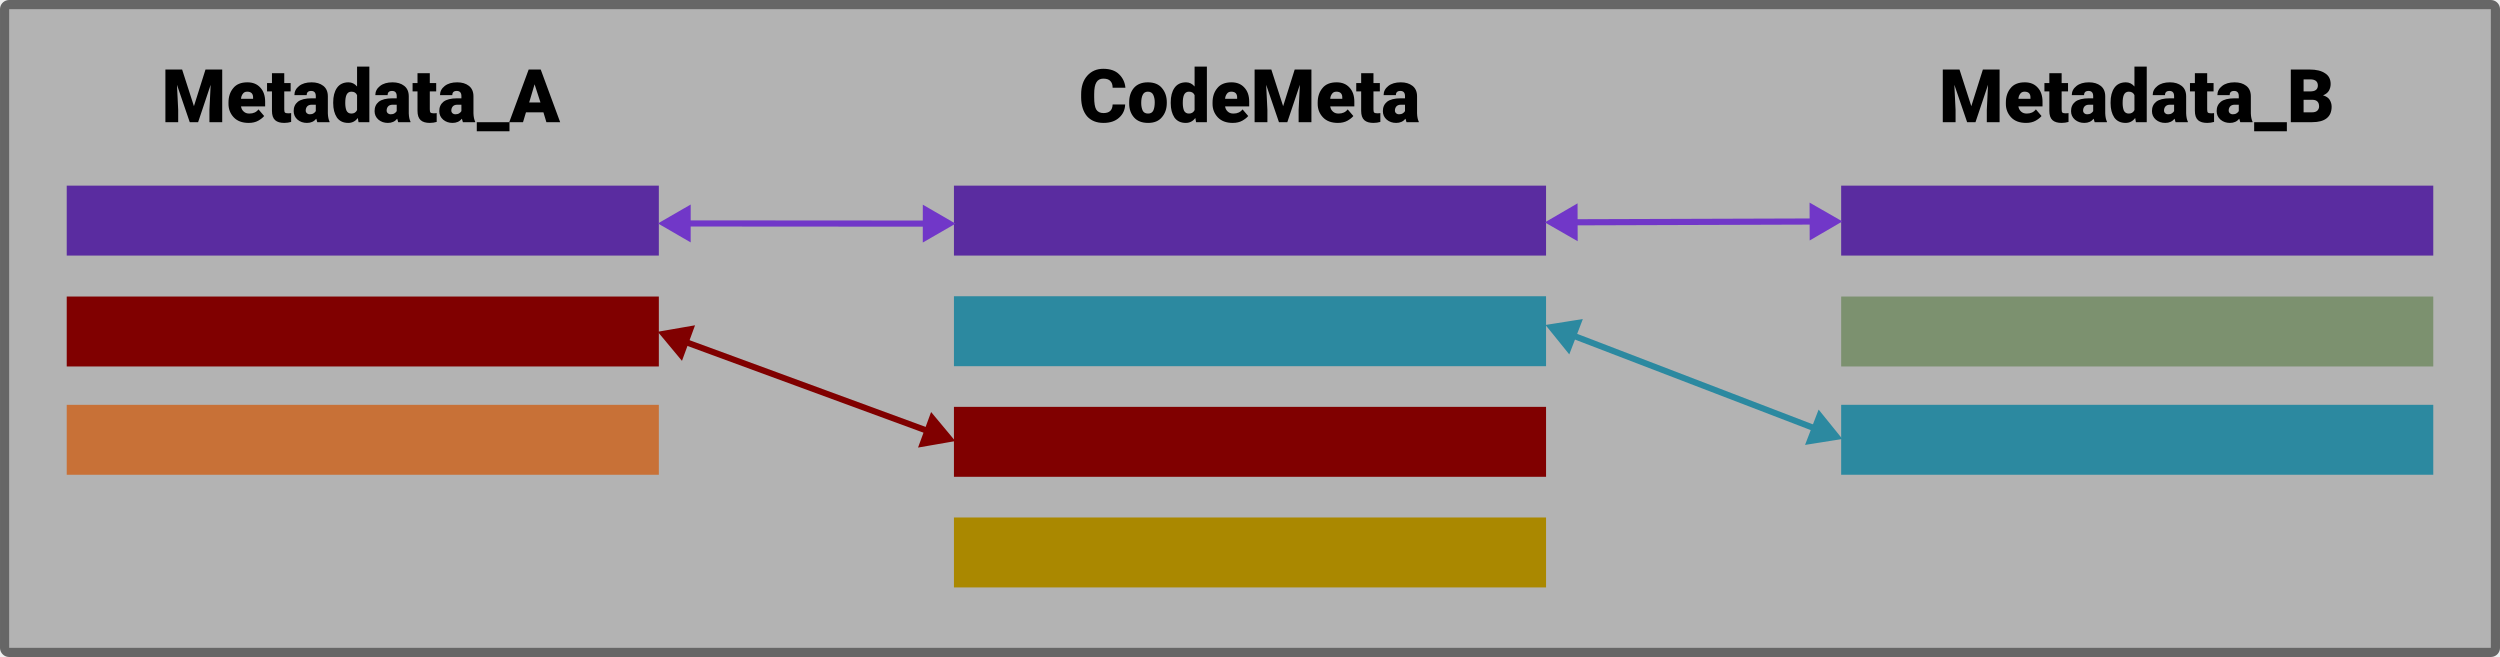
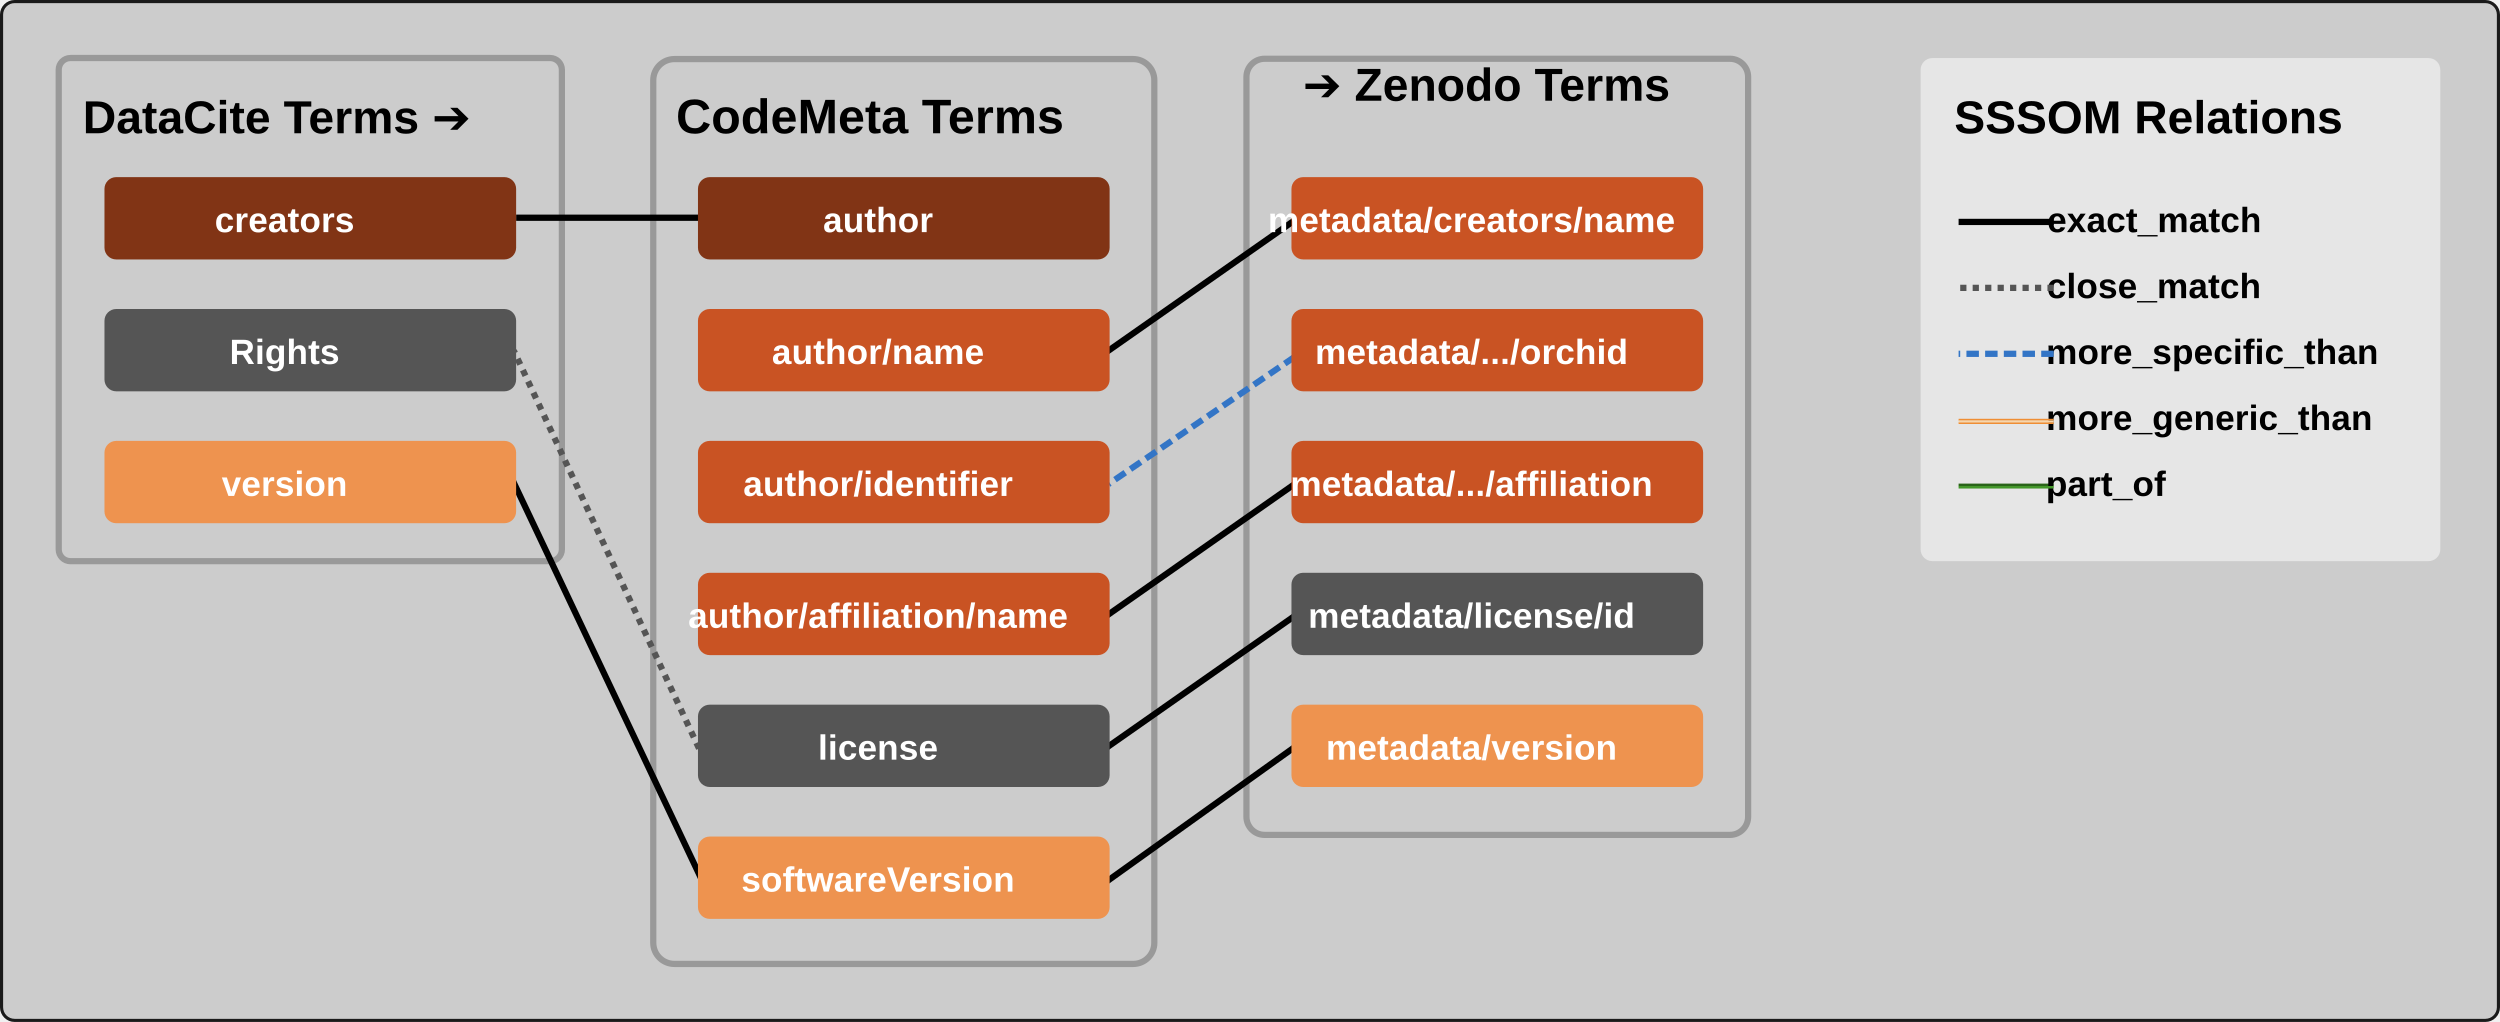
- <svg xmlns="http://www.w3.org/2000/svg" width="600.267" height="157.743" viewBox="0 0 158.821 41.736" version="1.1" id="svg1">
+ <svg xmlns="http://www.w3.org/2000/svg" width="225.89mm" height="92.34mm" viewBox="0 0 225.89 92.34" version="1.1" id="svg1" xml:space="preserve">
  <defs id="defs1">
-     <marker style="overflow:visible" id="marker19" refX="0" refY="0" orient="auto-start-reverse" markerWidth="1" markerHeight="1" viewBox="0 0 1 1" preserveAspectRatio="xMidYMid">
-       <path transform="scale(0.5)" style="fill:context-stroke;fill-rule:evenodd;stroke:context-stroke;stroke-width:1pt" d="M 5.77,0 -2.88,5 V -5 Z" id="path19" />
-     </marker>
-     <marker style="overflow:visible" id="Triangle" refX="0" refY="0" orient="auto-start-reverse" markerWidth="1" markerHeight="1" viewBox="0 0 1 1" preserveAspectRatio="xMidYMid">
-       <path transform="scale(0.5)" style="fill:context-stroke;fill-rule:evenodd;stroke:context-stroke;stroke-width:1pt" d="M 5.77,0 -2.88,5 V -5 Z" id="path135" />
-     </marker>
+     <rect x="375.979" y="369.164" width="110.181" height="180.606" id="rect5" />
  </defs>
-   <g id="layer1" transform="translate(-5.007972,-116.6919)">
-     <rect style="fill:#b3b3b3;stroke:#666666;stroke-width:1.163;stroke-linecap:round;stroke-linejoin:round;stroke-miterlimit:19.3;stroke-dasharray:none;paint-order:stroke markers fill" id="rect19" width="157.657" height="40.573" x="5.59" y="117.274" />
-     <text xml:space="preserve" style="font-weight:900;font-size:4.697px;line-height:1;font-family:Roboto;-inkscape-font-specification:'Roboto Heavy';letter-spacing:0px;word-spacing:0px;fill:#000000;stroke-width:0.266;stroke-linecap:round;stroke-linejoin:round;stroke-miterlimit:19.3;paint-order:stroke markers fill" x="15.267" y="124.454" id="text2">
-       <tspan id="tspan2" style="stroke-width:0.266" x="15.267" y="124.454">Metadata_A</tspan>
+   <g id="layer1" transform="translate(-92.49062,-48.211)">
+     <rect style="fill:#cccccc;fill-opacity:1;stroke:#1a1a1a;stroke-width:0.282;stroke-linejoin:round;stroke-miterlimit:19.3;stroke-dasharray:none;stroke-dashoffset:0;stroke-opacity:1;paint-order:markers fill stroke" id="rect63" width="225.608" height="92.058" x="92.631" y="48.352" ry="1.185" />
+     <rect style="fill:none;stroke:#999999;stroke-width:0.563;stroke-linejoin:round;stroke-miterlimit:19.3;stroke-dasharray:none;paint-order:markers fill stroke" id="rect1" width="45.464" height="45.464" x="97.796" y="53.453" ry="1.063" />
+     <rect style="fill:none;stroke:#999999;stroke-width:0.563;stroke-linejoin:round;stroke-miterlimit:19.3;stroke-dasharray:none;paint-order:markers fill stroke" id="rect2" width="45.273" height="81.76" x="151.517" y="53.548" ry="1.911" />
+     <rect style="fill:none;stroke:#999999;stroke-width:0.563;stroke-linejoin:round;stroke-miterlimit:19.3;stroke-dasharray:none;paint-order:markers fill stroke" id="rect3" width="45.329" height="70.127" x="205.115" y="53.521" ry="1.639" />
+     <path style="fill:none;fill-opacity:1;stroke:#000000;stroke-width:0.563;stroke-linejoin:round;stroke-miterlimit:19.3;stroke-dasharray:none;stroke-dashoffset:0;stroke-opacity:1;paint-order:markers fill stroke" d="M 139.126,67.886 H 155.596" id="path56" />
+     <path style="fill:none;fill-opacity:1;stroke:#555555;stroke-width:0.563;stroke-linejoin:round;stroke-miterlimit:19.3;stroke-dasharray:0.563, 0.563;stroke-dashoffset:0;stroke-opacity:1;paint-order:markers fill stroke" d="M 155.654,115.846 138.916,79.89" id="path57" />
+     <path style="fill:none;fill-opacity:1;stroke:#000000;stroke-width:0.563;stroke-linejoin:round;stroke-miterlimit:19.3;stroke-dasharray:none;stroke-dashoffset:0;stroke-opacity:1;paint-order:markers fill stroke" d="m 192.363,115.846 17.447,-12.221" id="path58" />
+     <path style="fill:none;fill-opacity:1;stroke:#000000;stroke-width:0.563;stroke-linejoin:round;stroke-miterlimit:19.3;stroke-dasharray:none;stroke-dashoffset:0;stroke-opacity:1;paint-order:markers fill stroke" d="m 192.496,127.851 17.092,-12.221" id="path59" />
+     <path style="fill:none;fill-opacity:1;stroke:#000000;stroke-width:0.563;stroke-linejoin:round;stroke-miterlimit:19.3;stroke-dasharray:none;stroke-dashoffset:0;stroke-opacity:1;paint-order:markers fill stroke" d="M 156.009,127.94 138.739,91.453" id="path60" />
+     <path style="fill:none;fill-opacity:1;stroke:#3375c6;stroke-width:0.563;stroke-linejoin:round;stroke-miterlimit:19.3;stroke-dasharray:1.126, 0.563;stroke-dashoffset:0;stroke-opacity:1;paint-order:markers fill stroke" d="M 209.503,80.431 192.647,91.953" id="path61" />
+     <path style="fill:none;fill-opacity:1;stroke:#000000;stroke-width:0.563;stroke-linejoin:round;stroke-miterlimit:19.3;stroke-dasharray:none;stroke-dashoffset:0;stroke-opacity:1;paint-order:markers fill stroke" d="M 192.363,80.095 209.81,67.874" id="path62" />
+     <path style="fill:none;fill-opacity:1;stroke:#000000;stroke-width:0.563;stroke-linejoin:round;stroke-miterlimit:19.3;stroke-dasharray:none;stroke-dashoffset:0;stroke-opacity:1;paint-order:markers fill stroke" d="M 192.363,103.929 209.81,91.707" id="path63" />
+     <rect style="fill:#813415;fill-opacity:1;stroke:none;stroke-width:0.563;stroke-linejoin:round;stroke-miterlimit:19.3;stroke-dasharray:none;paint-order:markers fill stroke" id="rect4" width="37.196" height="7.439" x="101.93" y="64.215" ry="1.063" />
+     <text xml:space="preserve" style="font-style:normal;font-variant:normal;font-weight:bold;font-stretch:normal;font-size:4.164px;line-height:1;font-family:Arial;-inkscape-font-specification:'Arial Bold';text-align:center;letter-spacing:0.011px;word-spacing:0px;text-anchor:middle;fill:#000000;fill-opacity:1;stroke:none;stroke-width:0.082;stroke-linejoin:round;stroke-miterlimit:19.3;stroke-dasharray:none;paint-order:markers fill stroke" x="120.403" y="60.25" id="text5">
+       <tspan id="tspan5" style="font-style:normal;font-variant:normal;font-weight:bold;font-stretch:normal;font-family:Arial;-inkscape-font-specification:'Arial Bold';fill:#000000;stroke-width:0.082" x="120.409" y="60.25">DataCite Terms ➔</tspan>
    </text>
-     <text xml:space="preserve" style="font-weight:900;font-size:4.697px;line-height:1;font-family:Roboto;-inkscape-font-specification:'Roboto Heavy';letter-spacing:0px;word-spacing:0px;fill:#000000;stroke-width:0.266;stroke-linecap:round;stroke-linejoin:round;stroke-miterlimit:19.3;paint-order:stroke markers fill" x="73.536" y="124.454" id="text3">
-       <tspan id="tspan3" style="stroke-width:0.266" x="73.536" y="124.454">CodeMeta</tspan>
+     <text xml:space="preserve" style="font-style:normal;font-variant:normal;font-weight:bold;font-stretch:normal;font-size:4.37px;line-height:1;font-family:Arial;-inkscape-font-specification:'Arial Bold';text-align:center;letter-spacing:0.011px;word-spacing:0px;text-anchor:middle;fill:#000000;fill-opacity:1;stroke:none;stroke-width:0.082;stroke-linejoin:round;stroke-miterlimit:19.3;stroke-dasharray:none;paint-order:markers fill stroke" x="174.15" y="60.25" id="text9">
+       <tspan id="tspan9" style="font-style:normal;font-variant:normal;font-weight:bold;font-stretch:normal;font-size:4.37px;font-family:Arial;-inkscape-font-specification:'Arial Bold';fill:#000000;stroke-width:0.082" x="174.156" y="60.25">CodeMeta Terms</tspan>
    </text>
-     <text xml:space="preserve" style="font-weight:900;font-size:4.697px;line-height:1;font-family:Roboto;-inkscape-font-specification:'Roboto Heavy';letter-spacing:0px;word-spacing:0px;fill:#000000;stroke-width:0.266;stroke-linecap:round;stroke-linejoin:round;stroke-miterlimit:19.3;paint-order:stroke markers fill" x="128.181" y="124.454" id="text4">
-       <tspan id="tspan4" style="stroke-width:0.266" x="128.181" y="124.454">Metadata_B</tspan>
+     <text xml:space="preserve" style="font-style:normal;font-variant:normal;font-weight:bold;font-stretch:normal;font-size:4.164px;line-height:1;font-family:Arial;-inkscape-font-specification:'Arial Bold';text-align:center;letter-spacing:0.011px;word-spacing:0px;text-anchor:middle;fill:#000000;fill-opacity:1;stroke:none;stroke-width:0.082;stroke-linejoin:round;stroke-miterlimit:19.3;stroke-dasharray:none;paint-order:markers fill stroke" x="229.705" y="60.25" id="text10">
+       <tspan id="tspan10" style="font-style:normal;font-variant:normal;font-weight:bold;font-stretch:normal;font-family:Arial;-inkscape-font-specification:'Arial Bold';fill:#000000;stroke-width:0.082" x="229.71" y="60.25" rotate="180 0" dx="0 -3.58" dy="-2.94 2.94">➔ Zenodo Terms</tspan>
    </text>
-     <rect style="fill:#5a2ca0;stroke-width:0.207;stroke-linecap:round;stroke-linejoin:round;stroke-miterlimit:19.3;paint-order:stroke markers fill" id="rect4" width="37.616" height="4.443" x="9.247" y="128.485" />
-     <rect style="fill:#aa8800;stroke-width:0.21;stroke-linecap:round;stroke-linejoin:round;stroke-miterlimit:19.3;stroke-dasharray:none;paint-order:stroke markers fill" id="rect6" width="37.616" height="4.443" x="65.61" y="149.567" />
-     <rect style="fill:#5a2ca0;stroke-width:0.21;stroke-linecap:round;stroke-linejoin:round;stroke-miterlimit:19.3;stroke-dasharray:none;paint-order:stroke markers fill" id="rect8" width="37.616" height="4.443" x="65.61" y="128.485" />
-     <rect style="fill:#800000;stroke-width:0.21;stroke-linecap:round;stroke-linejoin:round;stroke-miterlimit:19.3;stroke-dasharray:none;paint-order:stroke markers fill" id="rect9" width="37.616" height="4.443" x="65.61" y="142.539" />
-     <rect style="fill:#2c89a0;stroke-width:0.21;stroke-linecap:round;stroke-linejoin:round;stroke-miterlimit:19.3;stroke-dasharray:none;paint-order:stroke markers fill" id="rect10" width="37.616" height="4.443" x="65.61" y="135.512" />
-     <rect style="fill:#5a2ca0;stroke-width:0.207;stroke-linecap:round;stroke-linejoin:round;stroke-miterlimit:19.3;paint-order:stroke markers fill" id="rect12" width="37.616" height="4.443" x="121.974" y="128.485" />
-     <path style="fill:#800080;stroke:#7137c8;stroke-width:0.391;stroke-linecap:round;stroke-linejoin:round;stroke-miterlimit:19.3;stroke-dasharray:none;marker-start:url(#Triangle);marker-end:url(#marker19);paint-order:stroke markers fill" d="m 104.538,130.815 16.126,-0.052" id="path15" />
-     <path style="fill:#800080;stroke:#7137c8;stroke-width:0.391;stroke-linecap:round;stroke-linejoin:round;stroke-miterlimit:19.3;stroke-dasharray:none;marker-start:url(#Triangle);marker-end:url(#marker19);paint-order:stroke markers fill" d="m 48.193,130.887 16.132,0.011" id="path18" />
-     <rect style="fill:#2c89a0;stroke-width:0.207;stroke-linecap:round;stroke-linejoin:round;stroke-miterlimit:19.3;paint-order:stroke markers fill" id="rect20" width="37.616" height="4.443" x="121.974" y="-146.852" transform="scale(1,-1)" />
-     <rect style="fill:#800000;stroke-width:0.207;stroke-linecap:round;stroke-linejoin:round;stroke-miterlimit:19.3;paint-order:stroke markers fill" id="rect21" width="37.616" height="4.443" x="9.247" y="135.53" />
-     <path style="fill:#00ff00;stroke:#800000;stroke-width:0.391;stroke-linecap:round;stroke-linejoin:round;stroke-miterlimit:19.3;stroke-dasharray:none;marker-start:url(#Triangle);marker-end:url(#marker19);paint-order:stroke markers fill" d="m 48.097,138.247 16.298,5.988" id="path21" />
-     <path style="fill:#2c89a0;stroke:#2c89a0;stroke-width:0.391;stroke-linecap:round;stroke-linejoin:round;stroke-miterlimit:19.3;stroke-dasharray:none;stroke-opacity:1;marker-start:url(#Triangle);marker-end:url(#marker19);paint-order:stroke markers fill" d="m 104.486,137.834 16.272,6.248" id="path22" />
-     <rect style="fill:#c87137;stroke-width:0.207;stroke-linecap:round;stroke-linejoin:round;stroke-miterlimit:19.3;paint-order:stroke markers fill" id="rect1" width="37.616" height="4.443" x="9.247" y="142.41" />
-     <rect style="fill:#7c916f;stroke-width:0.207;stroke-linecap:round;stroke-linejoin:round;stroke-miterlimit:19.3;paint-order:stroke markers fill" id="rect2" width="37.616" height="4.443" x="121.974" y="-139.973" transform="scale(1,-1)" />
+     <rect style="fill:#e6e6e6;stroke:none;stroke-width:0.5;stroke-linejoin:round;stroke-miterlimit:19.3;stroke-dasharray:none;paint-order:markers fill stroke" id="rect16" width="46.957" height="45.455" x="266.029" y="53.458" ry="1.063" />
+     <path style="fill:none;fill-opacity:1;stroke:#2a6419;stroke-width:0.231;stroke-linejoin:round;stroke-miterlimit:19.3;stroke-dasharray:none;stroke-opacity:1;paint-order:markers fill stroke" d="m 278.052,92.021 h -8.59" id="path54" />
+     <text xml:space="preserve" style="font-style:normal;font-variant:normal;font-weight:bold;font-stretch:normal;font-size:4.164px;line-height:1;font-family:Arial;-inkscape-font-specification:'Arial Bold';text-align:center;letter-spacing:0.011px;word-spacing:0px;text-anchor:middle;fill:#000000;fill-opacity:1;stroke:none;stroke-width:0.082;stroke-linejoin:round;stroke-miterlimit:19.3;stroke-dasharray:none;paint-order:markers fill stroke" x="289.527" y="60.25" id="text16">
+       <tspan id="tspan16" style="font-style:normal;font-variant:normal;font-weight:bold;font-stretch:normal;font-family:Arial;-inkscape-font-specification:'Arial Bold';fill:#000000;stroke-width:0.082" x="289.533" y="60.25">SSSOM Relations</tspan>
+     </text>
+     <rect style="fill:#555555;fill-opacity:1;stroke:none;stroke-width:0.563;stroke-linejoin:round;stroke-miterlimit:19.3;stroke-dasharray:none;paint-order:markers fill stroke" id="rect17" width="37.196" height="7.439" x="101.93" y="76.131" ry="1.063" />
+     <rect style="fill:#ee934f;fill-opacity:1;stroke:none;stroke-width:0.563;stroke-linejoin:round;stroke-miterlimit:19.3;stroke-dasharray:none;paint-order:markers fill stroke" id="rect18" width="37.196" height="7.439" x="101.93" y="88.048" ry="1.063" />
+     <rect style="fill:#c95323;fill-opacity:1;stroke:none;stroke-width:0.563;stroke-linejoin:round;stroke-miterlimit:19.3;stroke-dasharray:none;paint-order:markers fill stroke" id="rect19" width="37.196" height="7.439" x="155.556" y="88.048" ry="1.063" />
+     <rect style="fill:#c95323;fill-opacity:1;stroke:none;stroke-width:0.563;stroke-linejoin:round;stroke-miterlimit:19.3;stroke-dasharray:none;paint-order:markers fill stroke" id="rect20" width="37.196" height="7.439" x="155.556" y="76.131" ry="1.063" />
+     <rect style="fill:#813415;fill-opacity:1;stroke:none;stroke-width:0.563;stroke-linejoin:round;stroke-miterlimit:19.3;stroke-dasharray:none;paint-order:markers fill stroke" id="rect21" width="37.196" height="7.439" x="155.556" y="64.215" ry="1.063" />
+     <rect style="fill:#c95323;fill-opacity:1;stroke:none;stroke-width:0.563;stroke-linejoin:round;stroke-miterlimit:19.3;stroke-dasharray:none;paint-order:markers fill stroke" id="rect22" width="37.196" height="7.439" x="155.556" y="99.965" ry="1.063" />
+     <rect style="fill:#555555;fill-opacity:1;stroke:none;stroke-width:0.563;stroke-linejoin:round;stroke-miterlimit:19.3;stroke-dasharray:none;paint-order:markers fill stroke" id="rect23" width="37.196" height="7.439" x="155.556" y="111.882" ry="1.063" />
+     <rect style="fill:#ee934f;fill-opacity:1;stroke:none;stroke-width:0.563;stroke-linejoin:round;stroke-miterlimit:19.3;stroke-dasharray:none;paint-order:markers fill stroke" id="rect24" width="37.196" height="7.439" x="155.556" y="123.799" ry="1.063" />
+     <rect style="fill:#ee934f;fill-opacity:1;stroke:none;stroke-width:0.563;stroke-linejoin:round;stroke-miterlimit:19.3;stroke-dasharray:none;paint-order:markers fill stroke" id="rect25" width="37.196" height="7.439" x="209.182" y="111.882" ry="1.063" />
+     <rect style="fill:#555555;fill-opacity:1;stroke:none;stroke-width:0.563;stroke-linejoin:round;stroke-miterlimit:19.3;stroke-dasharray:none;paint-order:markers fill stroke" id="rect26" width="37.196" height="7.439" x="209.182" y="99.965" ry="1.063" />
+     <rect style="fill:#c95323;fill-opacity:1;stroke:none;stroke-width:0.563;stroke-linejoin:round;stroke-miterlimit:19.3;stroke-dasharray:none;paint-order:markers fill stroke" id="rect27" width="37.196" height="7.439" x="209.182" y="88.048" ry="1.063" />
+     <rect style="fill:#c95323;fill-opacity:1;stroke:none;stroke-width:0.563;stroke-linejoin:round;stroke-miterlimit:19.3;stroke-dasharray:none;paint-order:markers fill stroke" id="rect28" width="37.196" height="7.439" x="209.182" y="76.131" ry="1.063" />
+     <rect style="fill:#c95323;fill-opacity:1;stroke:none;stroke-width:0.563;stroke-linejoin:round;stroke-miterlimit:19.3;stroke-dasharray:none;paint-order:markers fill stroke" id="rect29" width="37.196" height="7.439" x="209.182" y="64.215" ry="1.063" />
+     <text xml:space="preserve" style="font-style:normal;font-variant:normal;font-weight:bold;font-stretch:normal;font-size:3.178px;line-height:1;font-family:Arial;-inkscape-font-specification:'Arial Bold';text-align:center;letter-spacing:0.011px;word-spacing:0px;text-anchor:middle;fill:#ffffff;fill-opacity:1;stroke:none;stroke-width:0.082;stroke-linejoin:round;stroke-miterlimit:19.3;stroke-dasharray:none;paint-order:markers fill stroke" x="120.426" y="69.187" id="text29">
+       <tspan id="tspan29" style="font-style:normal;font-variant:normal;font-weight:bold;font-stretch:normal;font-size:3.178px;font-family:Arial;-inkscape-font-specification:'Arial Bold';fill:#ffffff;stroke-width:0.082" x="120.431" y="69.187">creators</tspan>
+     </text>
+     <text xml:space="preserve" style="font-style:normal;font-variant:normal;font-weight:bold;font-stretch:normal;font-size:3.178px;line-height:1;font-family:Arial;-inkscape-font-specification:'Arial Bold';text-align:center;letter-spacing:0.011px;word-spacing:0px;text-anchor:middle;fill:#ffffff;fill-opacity:1;stroke:none;stroke-width:0.082;stroke-linejoin:round;stroke-miterlimit:19.3;stroke-dasharray:none;paint-order:markers fill stroke" x="120.426" y="81.104" id="text30">
+       <tspan id="tspan30" style="font-style:normal;font-variant:normal;font-weight:bold;font-stretch:normal;font-size:3.178px;font-family:Arial;-inkscape-font-specification:'Arial Bold';fill:#ffffff;stroke-width:0.082" x="120.431" y="81.104">Rights</tspan>
+     </text>
+     <text xml:space="preserve" style="font-style:normal;font-variant:normal;font-weight:bold;font-stretch:normal;font-size:3.178px;line-height:1;font-family:Arial;-inkscape-font-specification:'Arial Bold';text-align:center;letter-spacing:0.011px;word-spacing:0px;text-anchor:middle;fill:#ffffff;fill-opacity:1;stroke:none;stroke-width:0.082;stroke-linejoin:round;stroke-miterlimit:19.3;stroke-dasharray:none;paint-order:markers fill stroke" x="120.426" y="93.021" id="text31">
+       <tspan id="tspan31" style="font-style:normal;font-variant:normal;font-weight:bold;font-stretch:normal;font-size:3.178px;font-family:Arial;-inkscape-font-specification:'Arial Bold';fill:#ffffff;stroke-width:0.082" x="120.431" y="93.021">version</tspan>
+     </text>
+     <text xml:space="preserve" style="font-style:normal;font-variant:normal;font-weight:bold;font-stretch:normal;font-size:3.178px;line-height:1;font-family:Arial;-inkscape-font-specification:'Arial Bold';text-align:center;letter-spacing:0.011px;word-spacing:0px;text-anchor:middle;fill:#ffffff;fill-opacity:1;stroke:none;stroke-width:0.082;stroke-linejoin:round;stroke-miterlimit:19.3;stroke-dasharray:none;paint-order:markers fill stroke" x="174.052" y="69.187" id="text32">
+       <tspan id="tspan32" style="font-style:normal;font-variant:normal;font-weight:bold;font-stretch:normal;font-size:3.178px;font-family:Arial;-inkscape-font-specification:'Arial Bold';fill:#ffffff;stroke-width:0.082" x="174.057" y="69.187">author</tspan>
+     </text>
+     <text xml:space="preserve" style="font-style:normal;font-variant:normal;font-weight:bold;font-stretch:normal;font-size:3.178px;line-height:1;font-family:Arial;-inkscape-font-specification:'Arial Bold';text-align:center;letter-spacing:0.011px;word-spacing:0px;text-anchor:middle;fill:#ffffff;fill-opacity:1;stroke:none;stroke-width:0.082;stroke-linejoin:round;stroke-miterlimit:19.3;stroke-dasharray:none;paint-order:markers fill stroke" x="174.052" y="81.104" id="text33">
+       <tspan id="tspan33" style="font-style:normal;font-variant:normal;font-weight:bold;font-stretch:normal;font-size:3.178px;font-family:Arial;-inkscape-font-specification:'Arial Bold';fill:#ffffff;stroke-width:0.082" x="174.057" y="81.104">author/name</tspan>
+     </text>
+     <text xml:space="preserve" style="font-style:normal;font-variant:normal;font-weight:bold;font-stretch:normal;font-size:3.178px;line-height:1;font-family:Arial;-inkscape-font-specification:'Arial Bold';text-align:center;letter-spacing:0.011px;word-spacing:0px;text-anchor:middle;fill:#ffffff;fill-opacity:1;stroke:none;stroke-width:0.082;stroke-linejoin:round;stroke-miterlimit:19.3;stroke-dasharray:none;paint-order:markers fill stroke" x="174.052" y="93.021" id="text34">
+       <tspan id="tspan34" style="font-style:normal;font-variant:normal;font-weight:bold;font-stretch:normal;font-size:3.178px;font-family:Arial;-inkscape-font-specification:'Arial Bold';fill:#ffffff;stroke-width:0.082" x="174.057" y="93.021">author/identifier</tspan>
+     </text>
+     <text xml:space="preserve" style="font-style:normal;font-variant:normal;font-weight:bold;font-stretch:normal;font-size:3.178px;line-height:1;font-family:Arial;-inkscape-font-specification:'Arial Bold';text-align:center;letter-spacing:0.011px;word-spacing:0px;text-anchor:middle;fill:#ffffff;fill-opacity:1;stroke:none;stroke-width:0.082;stroke-linejoin:round;stroke-miterlimit:19.3;stroke-dasharray:none;paint-order:markers fill stroke" x="174.052" y="104.938" id="text35">
+       <tspan id="tspan35" style="font-style:normal;font-variant:normal;font-weight:bold;font-stretch:normal;font-size:3.178px;font-family:Arial;-inkscape-font-specification:'Arial Bold';fill:#ffffff;stroke-width:0.082" x="174.057" y="104.938">author/affiliation/name</tspan>
+     </text>
+     <text xml:space="preserve" style="font-style:normal;font-variant:normal;font-weight:bold;font-stretch:normal;font-size:3.178px;line-height:1;font-family:Arial;-inkscape-font-specification:'Arial Bold';text-align:center;letter-spacing:0.011px;word-spacing:0px;text-anchor:middle;fill:#ffffff;fill-opacity:1;stroke:none;stroke-width:0.082;stroke-linejoin:round;stroke-miterlimit:19.3;stroke-dasharray:none;paint-order:markers fill stroke" x="174.052" y="116.855" id="text36">
+       <tspan id="tspan36" style="font-style:normal;font-variant:normal;font-weight:bold;font-stretch:normal;font-size:3.178px;font-family:Arial;-inkscape-font-specification:'Arial Bold';fill:#ffffff;stroke-width:0.082" x="174.057" y="116.855">license</tspan>
+     </text>
+     <text xml:space="preserve" style="font-style:normal;font-variant:normal;font-weight:bold;font-stretch:normal;font-size:3.178px;line-height:1;font-family:Arial;-inkscape-font-specification:'Arial Bold';text-align:center;letter-spacing:0.011px;word-spacing:0px;text-anchor:middle;fill:#ffffff;fill-opacity:1;stroke:none;stroke-width:0.082;stroke-linejoin:round;stroke-miterlimit:19.3;stroke-dasharray:none;paint-order:markers fill stroke" x="174.052" y="128.772" id="text37">
+       <tspan id="tspan37" style="font-style:normal;font-variant:normal;font-weight:bold;font-stretch:normal;font-size:3.178px;font-family:Arial;-inkscape-font-specification:'Arial Bold';fill:#ffffff;stroke-width:0.082" x="174.057" y="128.772">softwareVersion</tspan>
+     </text>
+     <text xml:space="preserve" style="font-style:normal;font-variant:normal;font-weight:bold;font-stretch:normal;font-size:3.178px;line-height:1;font-family:Arial;-inkscape-font-specification:'Arial Bold';text-align:center;letter-spacing:0.011px;word-spacing:0px;text-anchor:middle;fill:#ffffff;fill-opacity:1;stroke:none;stroke-width:0.082;stroke-linejoin:round;stroke-miterlimit:19.3;stroke-dasharray:none;paint-order:markers fill stroke" x="227.678" y="69.187" id="text38">
+       <tspan id="tspan38" style="font-style:normal;font-variant:normal;font-weight:bold;font-stretch:normal;font-size:3.178px;font-family:Arial;-inkscape-font-specification:'Arial Bold';fill:#ffffff;stroke-width:0.082" x="227.683" y="69.187">metadata/creators/name</tspan>
+     </text>
+     <text xml:space="preserve" style="font-style:normal;font-variant:normal;font-weight:bold;font-stretch:normal;font-size:3.178px;line-height:1;font-family:Arial;-inkscape-font-specification:'Arial Bold';text-align:center;letter-spacing:0.011px;word-spacing:0px;text-anchor:middle;fill:#ffffff;fill-opacity:1;stroke:none;stroke-width:0.082;stroke-linejoin:round;stroke-miterlimit:19.3;stroke-dasharray:none;paint-order:markers fill stroke" x="227.678" y="81.104" id="text39">
+       <tspan id="tspan39" style="font-style:normal;font-variant:normal;font-weight:bold;font-stretch:normal;font-size:3.178px;font-family:Arial;-inkscape-font-specification:'Arial Bold';fill:#ffffff;stroke-width:0.082" x="227.683" y="81.104">metadata/.../orchid</tspan>
+     </text>
+     <text xml:space="preserve" style="font-style:normal;font-variant:normal;font-weight:bold;font-stretch:normal;font-size:3.178px;line-height:1;font-family:Arial;-inkscape-font-specification:'Arial Bold';text-align:center;letter-spacing:0.011px;word-spacing:0px;text-anchor:middle;fill:#ffffff;fill-opacity:1;stroke:none;stroke-width:0.082;stroke-linejoin:round;stroke-miterlimit:19.3;stroke-dasharray:none;paint-order:markers fill stroke" x="227.678" y="93.021" id="text40">
+       <tspan id="tspan40" style="font-style:normal;font-variant:normal;font-weight:bold;font-stretch:normal;font-size:3.178px;font-family:Arial;-inkscape-font-specification:'Arial Bold';fill:#ffffff;stroke-width:0.082" x="227.683" y="93.021">metadata/.../affiliation</tspan>
+     </text>
+     <text xml:space="preserve" style="font-style:normal;font-variant:normal;font-weight:bold;font-stretch:normal;font-size:3.178px;line-height:1;font-family:Arial;-inkscape-font-specification:'Arial Bold';text-align:center;letter-spacing:0.011px;word-spacing:0px;text-anchor:middle;fill:#ffffff;fill-opacity:1;stroke:none;stroke-width:0.082;stroke-linejoin:round;stroke-miterlimit:19.3;stroke-dasharray:none;paint-order:markers fill stroke" x="227.678" y="104.938" id="text41">
+       <tspan id="tspan41" style="font-style:normal;font-variant:normal;font-weight:bold;font-stretch:normal;font-size:3.178px;font-family:Arial;-inkscape-font-specification:'Arial Bold';fill:#ffffff;stroke-width:0.082" x="227.683" y="104.938">metadata/license/id</tspan>
+     </text>
+     <text xml:space="preserve" style="font-style:normal;font-variant:normal;font-weight:bold;font-stretch:normal;font-size:3.178px;line-height:1;font-family:Arial;-inkscape-font-specification:'Arial Bold';text-align:center;letter-spacing:0.011px;word-spacing:0px;text-anchor:middle;fill:#ffffff;fill-opacity:1;stroke:none;stroke-width:0.082;stroke-linejoin:round;stroke-miterlimit:19.3;stroke-dasharray:none;paint-order:markers fill stroke" x="227.678" y="116.855" id="text42">
+       <tspan id="tspan42" style="font-style:normal;font-variant:normal;font-weight:bold;font-stretch:normal;font-size:3.178px;font-family:Arial;-inkscape-font-specification:'Arial Bold';fill:#ffffff;stroke-width:0.082" x="227.683" y="116.855">metadata/version</tspan>
+     </text>
+     <text xml:space="preserve" style="font-style:normal;font-variant:normal;font-weight:bold;font-stretch:normal;font-size:3.178px;line-height:1;font-family:Arial;-inkscape-font-specification:'Arial Bold';text-align:center;letter-spacing:0.011px;word-spacing:0px;text-anchor:middle;fill:#000000;fill-opacity:1;stroke:none;stroke-width:0.082;stroke-linejoin:round;stroke-miterlimit:19.3;stroke-dasharray:none;paint-order:markers fill stroke" x="289.37" y="69.187" id="text43">
+       <tspan id="tspan43" style="font-style:normal;font-variant:normal;font-weight:bold;font-stretch:normal;font-size:3.178px;font-family:Arial;-inkscape-font-specification:'Arial Bold';fill:#000000;stroke-width:0.082" x="289.375" y="69.187">exact_match</tspan>
+     </text>
+     <text xml:space="preserve" style="font-style:normal;font-variant:normal;font-weight:bold;font-stretch:normal;font-size:3.178px;line-height:1;font-family:Arial;-inkscape-font-specification:'Arial Bold';text-align:center;letter-spacing:0.011px;word-spacing:0px;text-anchor:middle;fill:#000000;fill-opacity:1;stroke:none;stroke-width:0.082;stroke-linejoin:round;stroke-miterlimit:19.3;stroke-dasharray:none;paint-order:markers fill stroke" x="289.338" y="75.146" id="text44">
+       <tspan id="tspan44" style="font-style:normal;font-variant:normal;font-weight:bold;font-stretch:normal;font-size:3.178px;font-family:Arial;-inkscape-font-specification:'Arial Bold';fill:#000000;stroke-width:0.082" x="289.343" y="75.146">close_match</tspan>
+     </text>
+     <text xml:space="preserve" style="font-style:normal;font-variant:normal;font-weight:bold;font-stretch:normal;font-size:3.178px;line-height:1;font-family:Arial;-inkscape-font-specification:'Arial Bold';text-align:center;letter-spacing:0.011px;word-spacing:0px;text-anchor:middle;fill:#000000;fill-opacity:1;stroke:none;stroke-width:0.082;stroke-linejoin:round;stroke-miterlimit:19.3;stroke-dasharray:none;paint-order:markers fill stroke" x="294.61" y="81.104" id="text45">
+       <tspan id="tspan45" style="font-style:normal;font-variant:normal;font-weight:bold;font-stretch:normal;font-size:3.178px;font-family:Arial;-inkscape-font-specification:'Arial Bold';fill:#000000;stroke-width:0.082" x="294.615" y="81.104">more_specific_than</tspan>
+     </text>
+     <text xml:space="preserve" style="font-style:normal;font-variant:normal;font-weight:bold;font-stretch:normal;font-size:3.178px;line-height:1;font-family:Arial;-inkscape-font-specification:'Arial Bold';text-align:center;letter-spacing:0.011px;word-spacing:0px;text-anchor:middle;fill:#000000;fill-opacity:1;stroke:none;stroke-width:0.082;stroke-linejoin:round;stroke-miterlimit:19.3;stroke-dasharray:none;paint-order:markers fill stroke" x="294.339" y="87.063" id="text46">
+       <tspan id="tspan46" style="font-style:normal;font-variant:normal;font-weight:bold;font-stretch:normal;font-size:3.178px;font-family:Arial;-inkscape-font-specification:'Arial Bold';fill:#000000;stroke-width:0.082" x="294.344" y="87.063">more_generic_than</tspan>
+     </text>
+     <text xml:space="preserve" style="font-style:normal;font-variant:normal;font-weight:bold;font-stretch:normal;font-size:3.178px;line-height:1;font-family:Arial;-inkscape-font-specification:'Arial Bold';text-align:center;letter-spacing:0.011px;word-spacing:0px;text-anchor:middle;fill:#000000;fill-opacity:1;stroke:none;stroke-width:0.082;stroke-linejoin:round;stroke-miterlimit:19.3;stroke-dasharray:none;paint-order:markers fill stroke" x="284.991" y="93.021" id="text47">
+       <tspan id="tspan47" style="font-style:normal;font-variant:normal;font-weight:bold;font-stretch:normal;font-size:3.178px;font-family:Arial;-inkscape-font-specification:'Arial Bold';fill:#000000;stroke-width:0.082" x="284.996" y="93.021">part_of</tspan>
+     </text>
+     <path style="fill:none;fill-opacity:1;stroke:#000000;stroke-width:0.563;stroke-linejoin:round;stroke-miterlimit:19.3;stroke-dasharray:none;paint-order:markers fill stroke" d="m 278.052,68.264 h -8.59" id="path47" />
+     <path style="fill:none;fill-opacity:1;stroke:#555555;stroke-width:0.563;stroke-linejoin:round;stroke-miterlimit:19.3;stroke-dasharray:0.563, 0.563;stroke-dashoffset:0;stroke-opacity:1;paint-order:markers fill stroke" d="m 278.052,74.222 h -8.59" id="path48" />
+     <path style="fill:none;fill-opacity:1;stroke:#3375c6;stroke-width:0.563;stroke-linejoin:round;stroke-miterlimit:19.3;stroke-dasharray:1.126, 0.563;stroke-dashoffset:0;stroke-opacity:1;paint-order:markers fill stroke" d="m 278.052,80.18 h -8.59" id="path49" />
+     <path style="fill:#f6d6ad;fill-opacity:1;stroke:#ef8e34;stroke-width:0.169;stroke-linejoin:round;stroke-miterlimit:19.3;stroke-dasharray:none;stroke-opacity:1;paint-order:markers fill stroke" d="m 278.052,86.139 h -8.59" id="path50" />
+     <path style="fill:#f6d6ad;fill-opacity:1;stroke:#ef8e34;stroke-width:0.169;stroke-linejoin:round;stroke-miterlimit:19.3;stroke-dasharray:none;stroke-opacity:1;paint-order:markers fill stroke" d="m 278.052,86.437 h -8.59" id="path52" />
+     <path style="fill:#f6d6ad;fill-opacity:1;stroke:#f6d6ad;stroke-width:0.169;stroke-linejoin:round;stroke-miterlimit:19.3;stroke-dasharray:none;stroke-opacity:1;paint-order:markers fill stroke" d="m 278.052,86.294 h -8.59" id="path53" />
+     <path style="fill:#f6d6ad;fill-opacity:1;stroke:#43972a;stroke-width:0.231;stroke-linejoin:round;stroke-miterlimit:19.3;stroke-dasharray:none;stroke-opacity:1;paint-order:markers fill stroke" d="m 278.052,92.239 h -8.59" id="path55" />
+     <text xml:space="preserve" transform="matrix(0.2645833,0,0,0.2645833,4.824079,12.37454)" id="text1" style="font-style:normal;font-variant:normal;font-weight:bold;font-stretch:normal;font-size:29.333px;line-height:1;font-family:Sans;-inkscape-font-specification:'Sans Bold';text-align:center;letter-spacing:0.5px;word-spacing:0px;white-space:pre;shape-inside:url(#rect5);fill:#1a1a1a;stroke:#1a1a1a;stroke-width:1.89;stroke-linejoin:bevel;stroke-miterlimit:19.3;stroke-dasharray:3.78, 3.78" />
  </g>
</svg>
